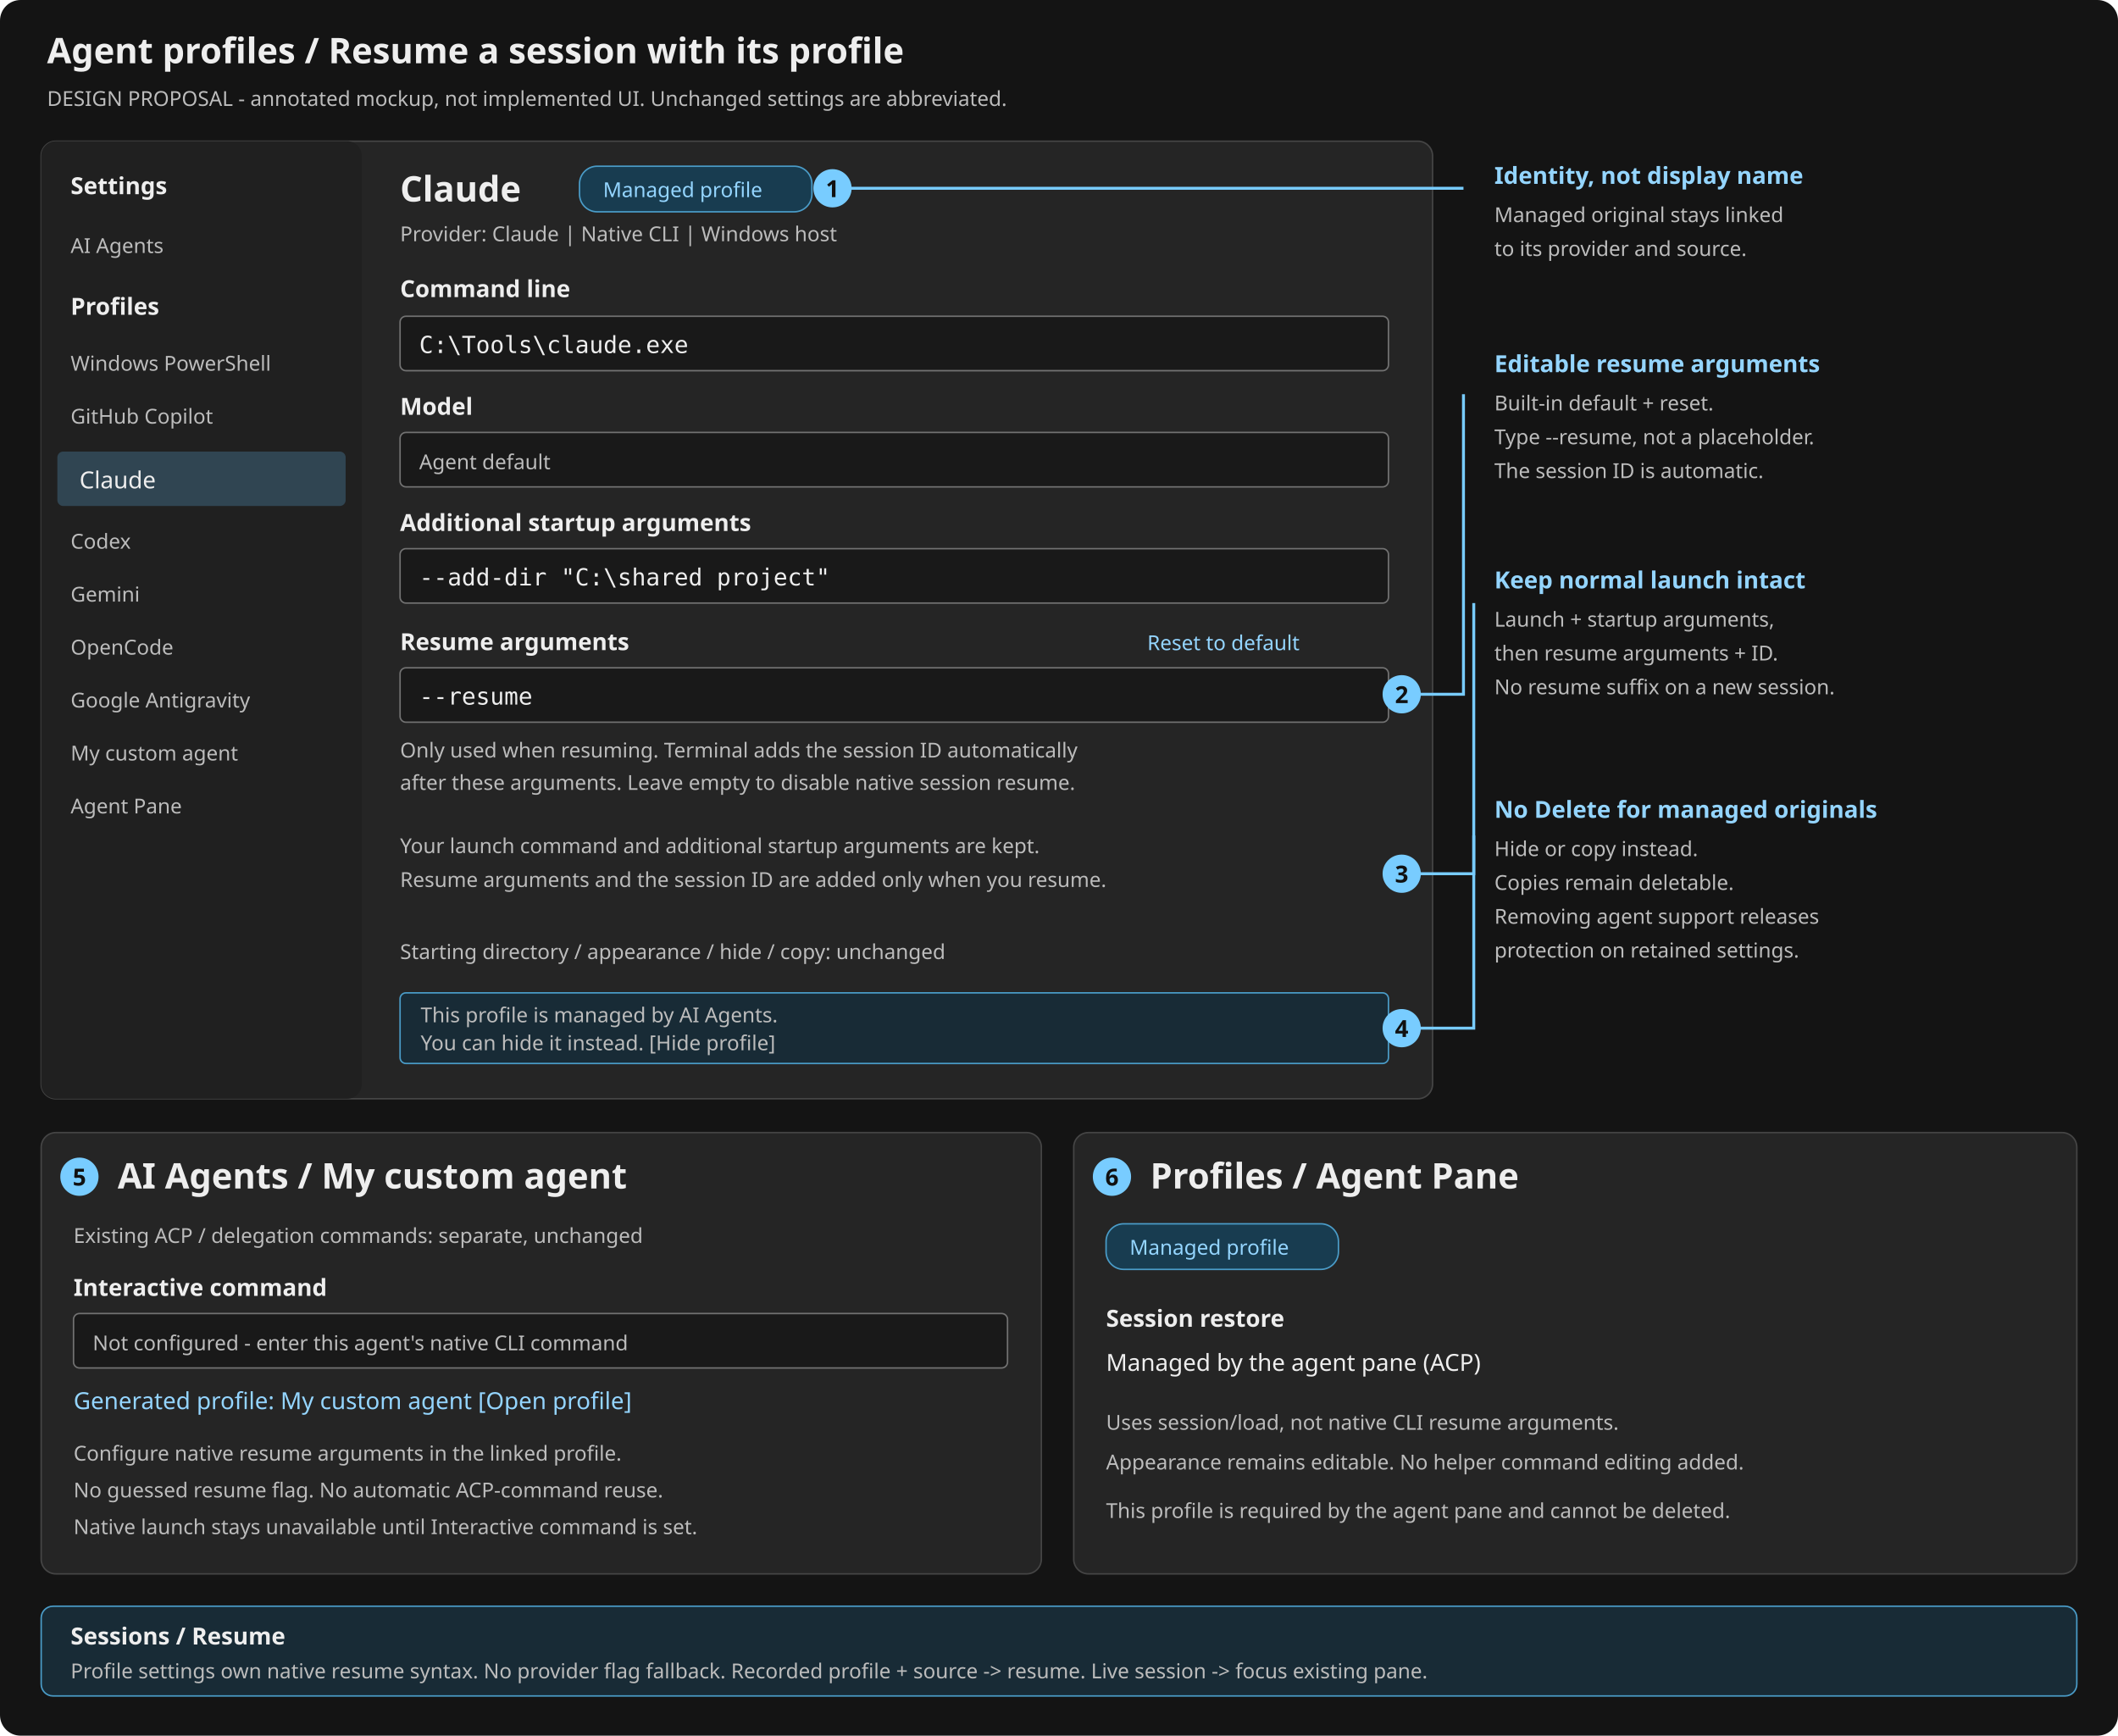
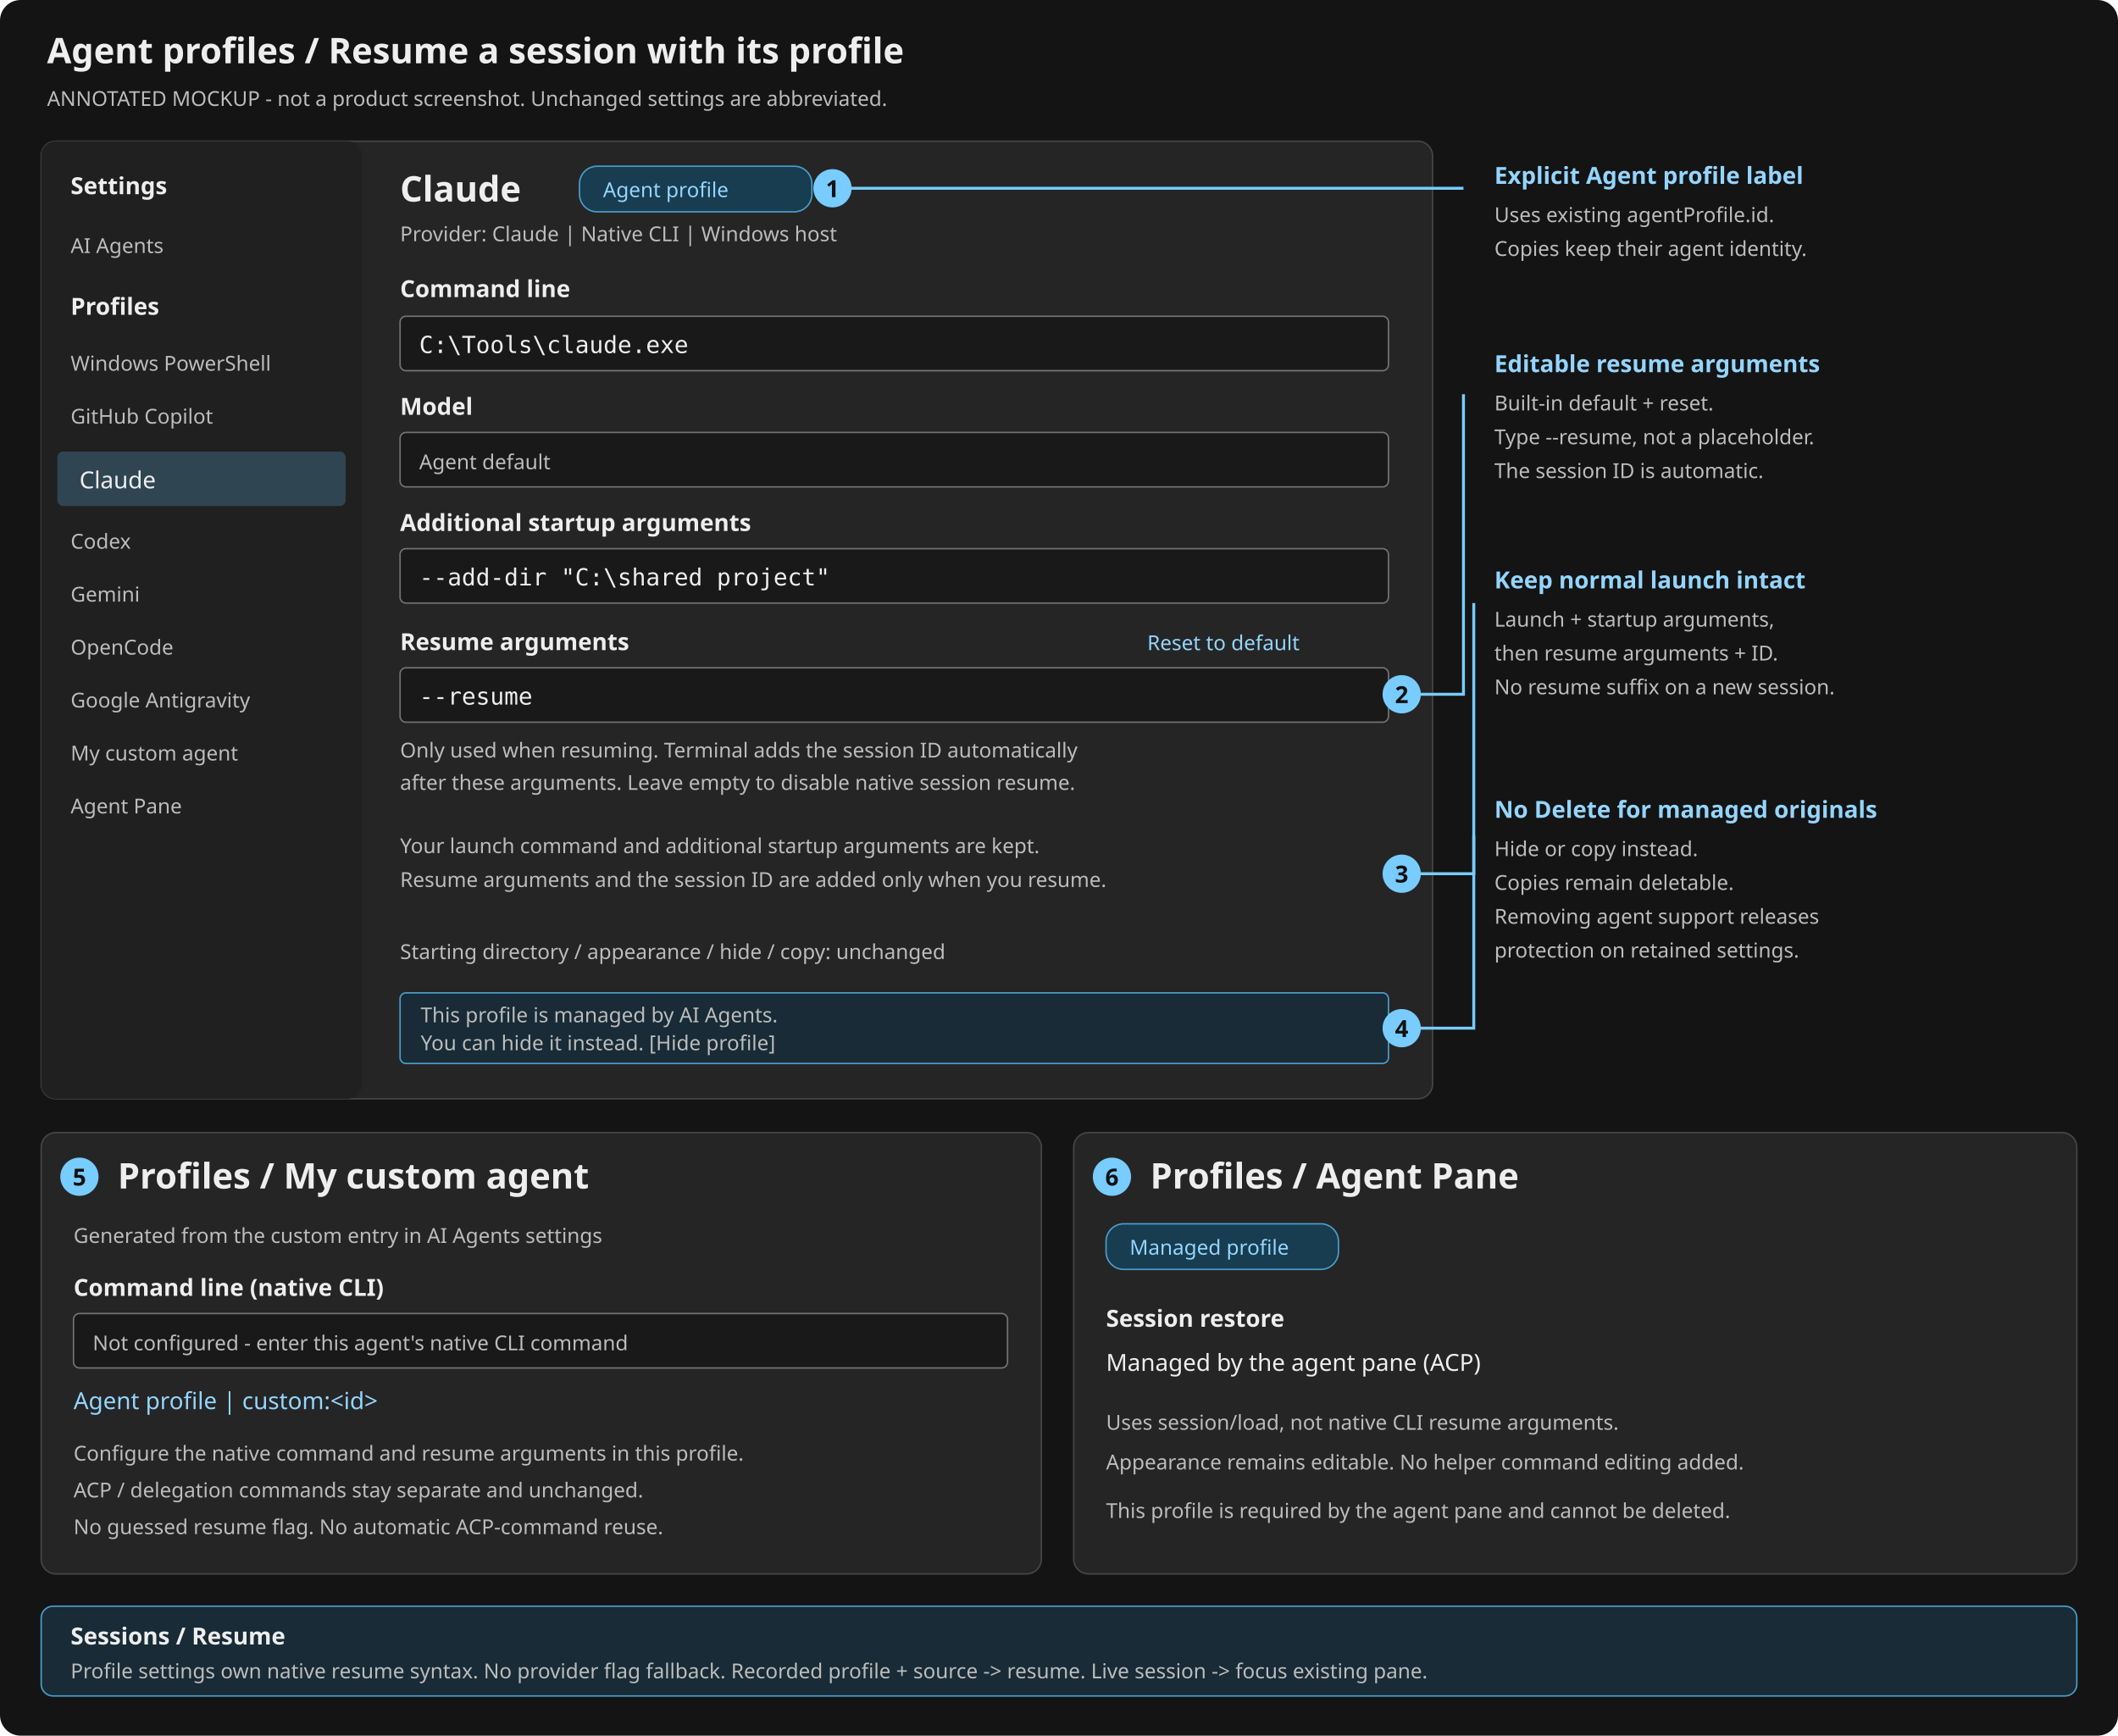
<svg xmlns="http://www.w3.org/2000/svg" width="1440" height="1180" viewBox="0 0 1440 1180" role="img" aria-labelledby="title description">
  <defs>
    <style>
      text { font-family: 'Segoe UI', sans-serif; fill: #eeeeee; font-size: 16px; }
      .small { font-size: 14px; fill: #bcbcbc; }
      .heading { font-size: 24px; font-weight: 600; }
      .label { font-weight: 600; }
      .code { font-family: Consolas, monospace; font-size: 16px; }
      .accent { fill: #94d5ff; }
      .panel { fill: #252525; stroke: #454545; }
      .field { fill: #191919; stroke: #727272; }
      .badge { fill: #183c50; stroke: #4a9cc8; }
      .note { fill: #182b36; stroke: #4a9cc8; }
      .number { fill: #111111; font-weight: 700; text-anchor: middle; }
      .line { fill: none; stroke: #78ccff; stroke-width: 2; }
    </style>
  </defs>
  <rect width="1440" height="1180" rx="14" fill="#141414" />
  <text x="32" y="43" class="heading">Agent profiles / Resume a session with its profile</text>
-   <text x="32" y="72" class="small">DESIGN PROPOSAL - annotated mockup, not implemented UI. Unchanged settings are abbreviated.</text>
+   <text x="32" y="72" class="small">ANNOTATED MOCKUP - not a product screenshot. Unchanged settings are abbreviated.</text>
  <rect x="28" y="96" width="946" height="651" rx="10" class="panel" />
  <rect x="28" y="96" width="218" height="651" rx="10" fill="#202020" />
  <text x="48" y="132" class="label">Settings</text>
  <text x="48" y="172" class="small">AI Agents</text>
  <text x="48" y="214" class="label">Profiles</text>
  <text x="48" y="252" class="small">Windows PowerShell</text>
  <text x="48" y="288" class="small">GitHub Copilot</text>
  <rect x="39" y="307" width="196" height="37" rx="4" fill="#304552" />
  <text x="54" y="332">Claude</text>
  <text x="48" y="373" class="small">Codex</text>
  <text x="48" y="409" class="small">Gemini</text>
  <text x="48" y="445" class="small">OpenCode</text>
  <text x="48" y="481" class="small">Google Antigravity</text>
  <text x="48" y="517" class="small">My custom agent</text>
  <text x="48" y="553" class="small">Agent Pane</text>
  <text x="272" y="137" class="heading">Claude</text>
  <rect x="394" y="113" width="158" height="31" rx="12" class="badge" />
-   <text x="410" y="134" class="small accent">Managed profile</text>
+   <text x="410" y="134" class="small accent">Agent profile</text>
  <text x="272" y="164" class="small">Provider: Claude | Native CLI | Windows host</text>
  <text x="272" y="202" class="label">Command line</text>
  <rect x="272" y="215" width="672" height="37" rx="4" class="field" />
  <text x="285" y="240" class="code">C:\Tools\claude.exe</text>
  <text x="272" y="282" class="label">Model</text>
  <rect x="272" y="294" width="672" height="37" rx="4" class="field" />
  <text x="285" y="319" class="small">Agent default</text>
  <text x="272" y="361" class="label">Additional startup arguments</text>
  <rect x="272" y="373" width="672" height="37" rx="4" class="field" />
  <text x="285" y="398" class="code">--add-dir "C:\shared project"</text>
  <text x="272" y="442" class="label">Resume arguments</text>
  <text x="780" y="442" class="small accent">Reset to default</text>
  <rect x="272" y="454" width="672" height="37" rx="4" class="field" />
  <text x="285" y="479" class="code">--resume</text>
  <text x="272" y="515" class="small">Only used when resuming. Terminal adds the session ID automatically</text>
  <text x="272" y="537" class="small">after these arguments. Leave empty to disable native session resume.</text>
  <text x="272" y="580" class="small">Your launch command and additional startup arguments are kept.</text>
  <text x="272" y="603" class="small">Resume arguments and the session ID are added only when you resume.</text>
  <text x="272" y="652" class="small">Starting directory / appearance / hide / copy: unchanged</text>
  <rect x="272" y="675" width="672" height="48" rx="4" class="note" />
  <text x="286" y="695" class="small">This profile is managed by AI Agents.</text>
  <text x="286" y="714" class="small">You can hide it instead.                                      [Hide profile]</text>
  <path d="M 560 128 H 995" class="line" />
  <circle cx="566" cy="128" r="13" fill="#78ccff" />
  <text x="566" y="134" class="number">1</text>
-   <text x="1016" y="125" class="label accent">Identity, not display name</text>
-   <text x="1016" y="151" class="small">Managed original stays linked</text>
-   <text x="1016" y="174" class="small">to its provider and source.</text>
+   <text x="1016" y="125" class="label accent">Explicit Agent profile label</text>
+   <text x="1016" y="151" class="small">Uses existing agentProfile.id.</text>
+   <text x="1016" y="174" class="small">Copies keep their agent identity.</text>
  <path d="M 948 472 H 995 V 268" class="line" />
  <circle cx="953" cy="472" r="13" fill="#78ccff" />
  <text x="953" y="478" class="number">2</text>
  <text x="1016" y="253" class="label accent">Editable resume arguments</text>
  <text x="1016" y="279" class="small">Built-in default + reset.</text>
  <text x="1016" y="302" class="small">Type --resume, not a placeholder.</text>
  <text x="1016" y="325" class="small">The session ID is automatic.</text>
  <path d="M 948 594 H 1002 V 410" class="line" />
  <circle cx="953" cy="594" r="13" fill="#78ccff" />
  <text x="953" y="600" class="number">3</text>
  <text x="1016" y="400" class="label accent">Keep normal launch intact</text>
  <text x="1016" y="426" class="small">Launch + startup arguments,</text>
  <text x="1016" y="449" class="small">then resume arguments + ID.</text>
  <text x="1016" y="472" class="small">No resume suffix on a new session.</text>
  <path d="M 948 699 H 1002 V 568" class="line" />
  <circle cx="953" cy="699" r="13" fill="#78ccff" />
  <text x="953" y="705" class="number">4</text>
  <text x="1016" y="556" class="label accent">No Delete for managed originals</text>
  <text x="1016" y="582" class="small">Hide or copy instead.</text>
  <text x="1016" y="605" class="small">Copies remain deletable.</text>
  <text x="1016" y="628" class="small">Removing agent support releases</text>
  <text x="1016" y="651" class="small">protection on retained settings.</text>
  <rect x="28" y="770" width="680" height="300" rx="10" class="panel" />
  <circle cx="54" cy="800" r="13" fill="#78ccff" />
  <text x="54" y="806" class="number">5</text>
-   <text x="80" y="808" class="heading">AI Agents / My custom agent</text>
-   <text x="50" y="845" class="small">Existing ACP / delegation commands: separate, unchanged</text>
-   <text x="50" y="881" class="label">Interactive command</text>
+   <text x="80" y="808" class="heading">Profiles / My custom agent</text>
+   <text x="50" y="845" class="small">Generated from the custom entry in AI Agents settings</text>
+   <text x="50" y="881" class="label">Command line (native CLI)</text>
  <rect x="50" y="893" width="635" height="37" rx="4" class="field" />
  <text x="63" y="918" class="small">Not configured - enter this agent's native CLI command</text>
-   <text x="50" y="958" class="accent">Generated profile: My custom agent             [Open profile]</text>
-   <text x="50" y="993" class="small">Configure native resume arguments in the linked profile.</text>
-   <text x="50" y="1018" class="small">No guessed resume flag. No automatic ACP-command reuse.</text>
-   <text x="50" y="1043" class="small">Native launch stays unavailable until Interactive command is set.</text>
+   <text x="50" y="958" class="accent">Agent profile | custom:&lt;id&gt;</text>
+   <text x="50" y="993" class="small">Configure the native command and resume arguments in this profile.</text>
+   <text x="50" y="1018" class="small">ACP / delegation commands stay separate and unchanged.</text>
+   <text x="50" y="1043" class="small">No guessed resume flag. No automatic ACP-command reuse.</text>
  <rect x="730" y="770" width="682" height="300" rx="10" class="panel" />
  <circle cx="756" cy="800" r="13" fill="#78ccff" />
  <text x="756" y="806" class="number">6</text>
  <text x="782" y="808" class="heading">Profiles / Agent Pane</text>
  <rect x="752" y="832" width="158" height="31" rx="12" class="badge" />
  <text x="768" y="853" class="small accent">Managed profile</text>
  <text x="752" y="902" class="label">Session restore</text>
  <text x="752" y="932">Managed by the agent pane (ACP)</text>
  <text x="752" y="972" class="small">Uses session/load, not native CLI resume arguments.</text>
  <text x="752" y="999" class="small">Appearance remains editable. No helper command editing added.</text>
  <text x="752" y="1032" class="small">This profile is required by the agent pane and cannot be deleted.</text>
  <rect x="28" y="1092" width="1384" height="61" rx="8" class="note" />
  <text x="48" y="1118" class="label">Sessions / Resume</text>
  <text x="48" y="1141" class="small">Profile settings own native resume syntax. No provider flag fallback. Recorded profile + source -&gt; resume. Live session -&gt; focus existing pane.</text>
</svg>
